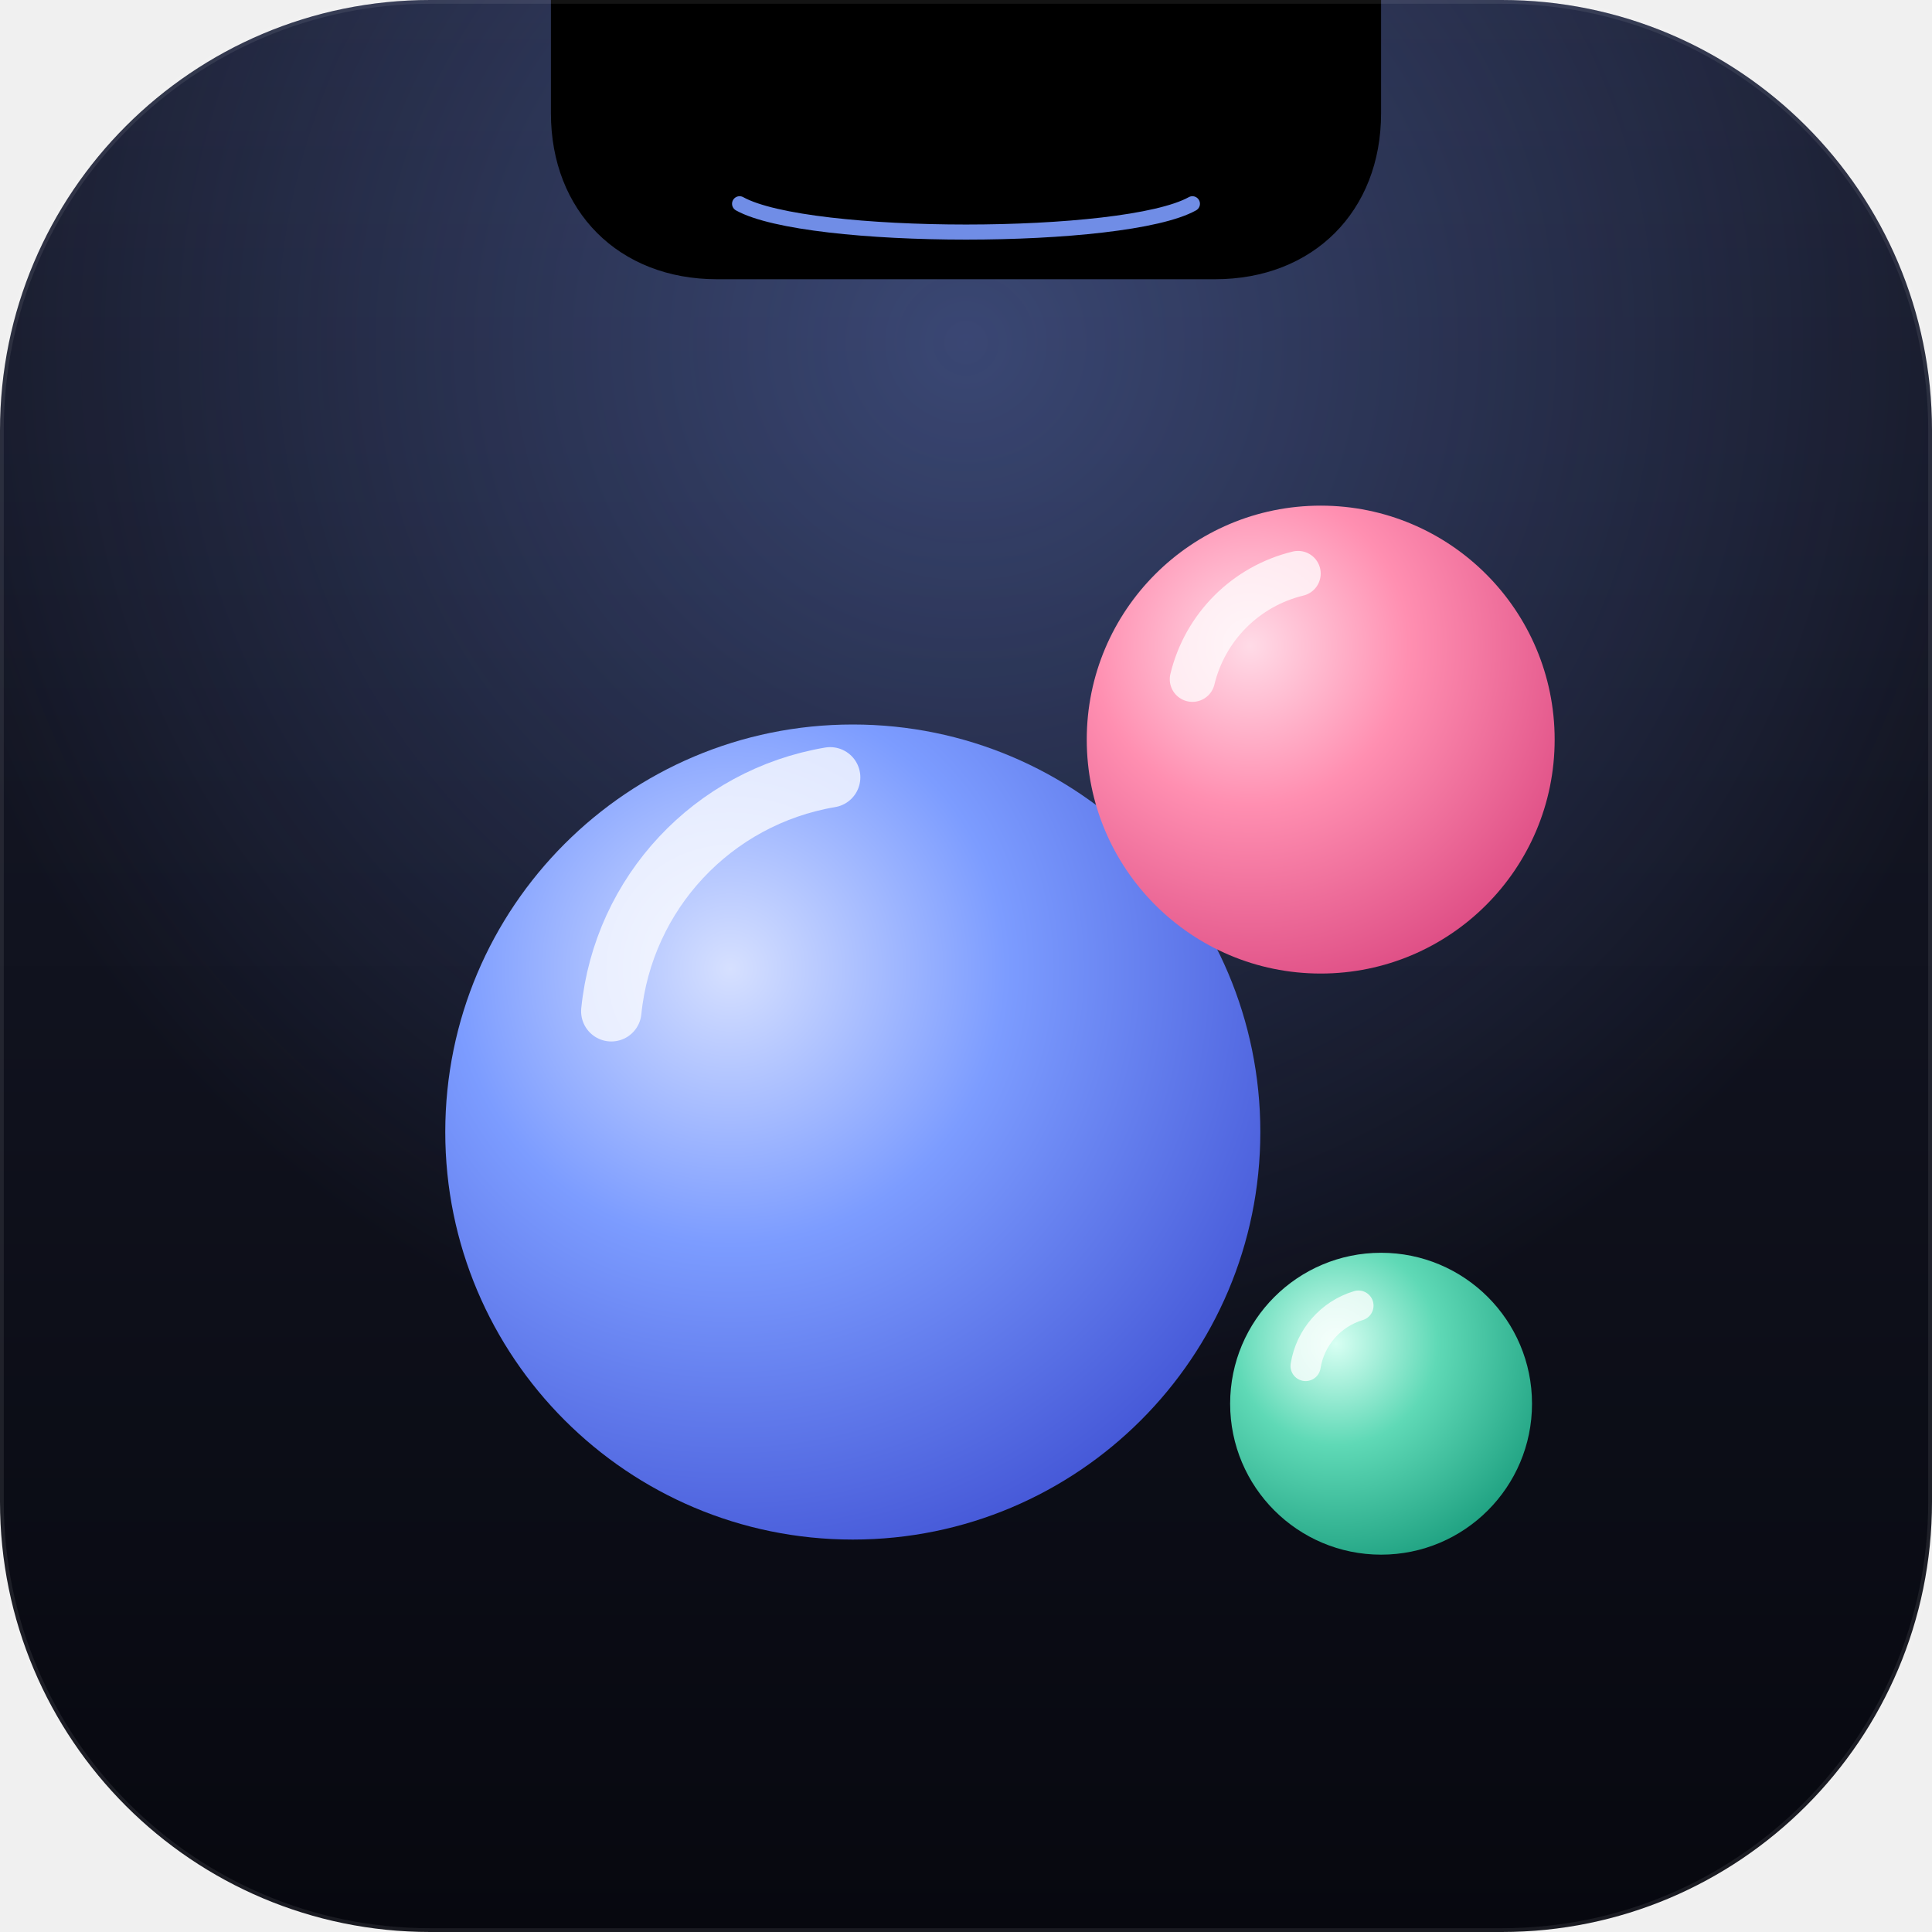
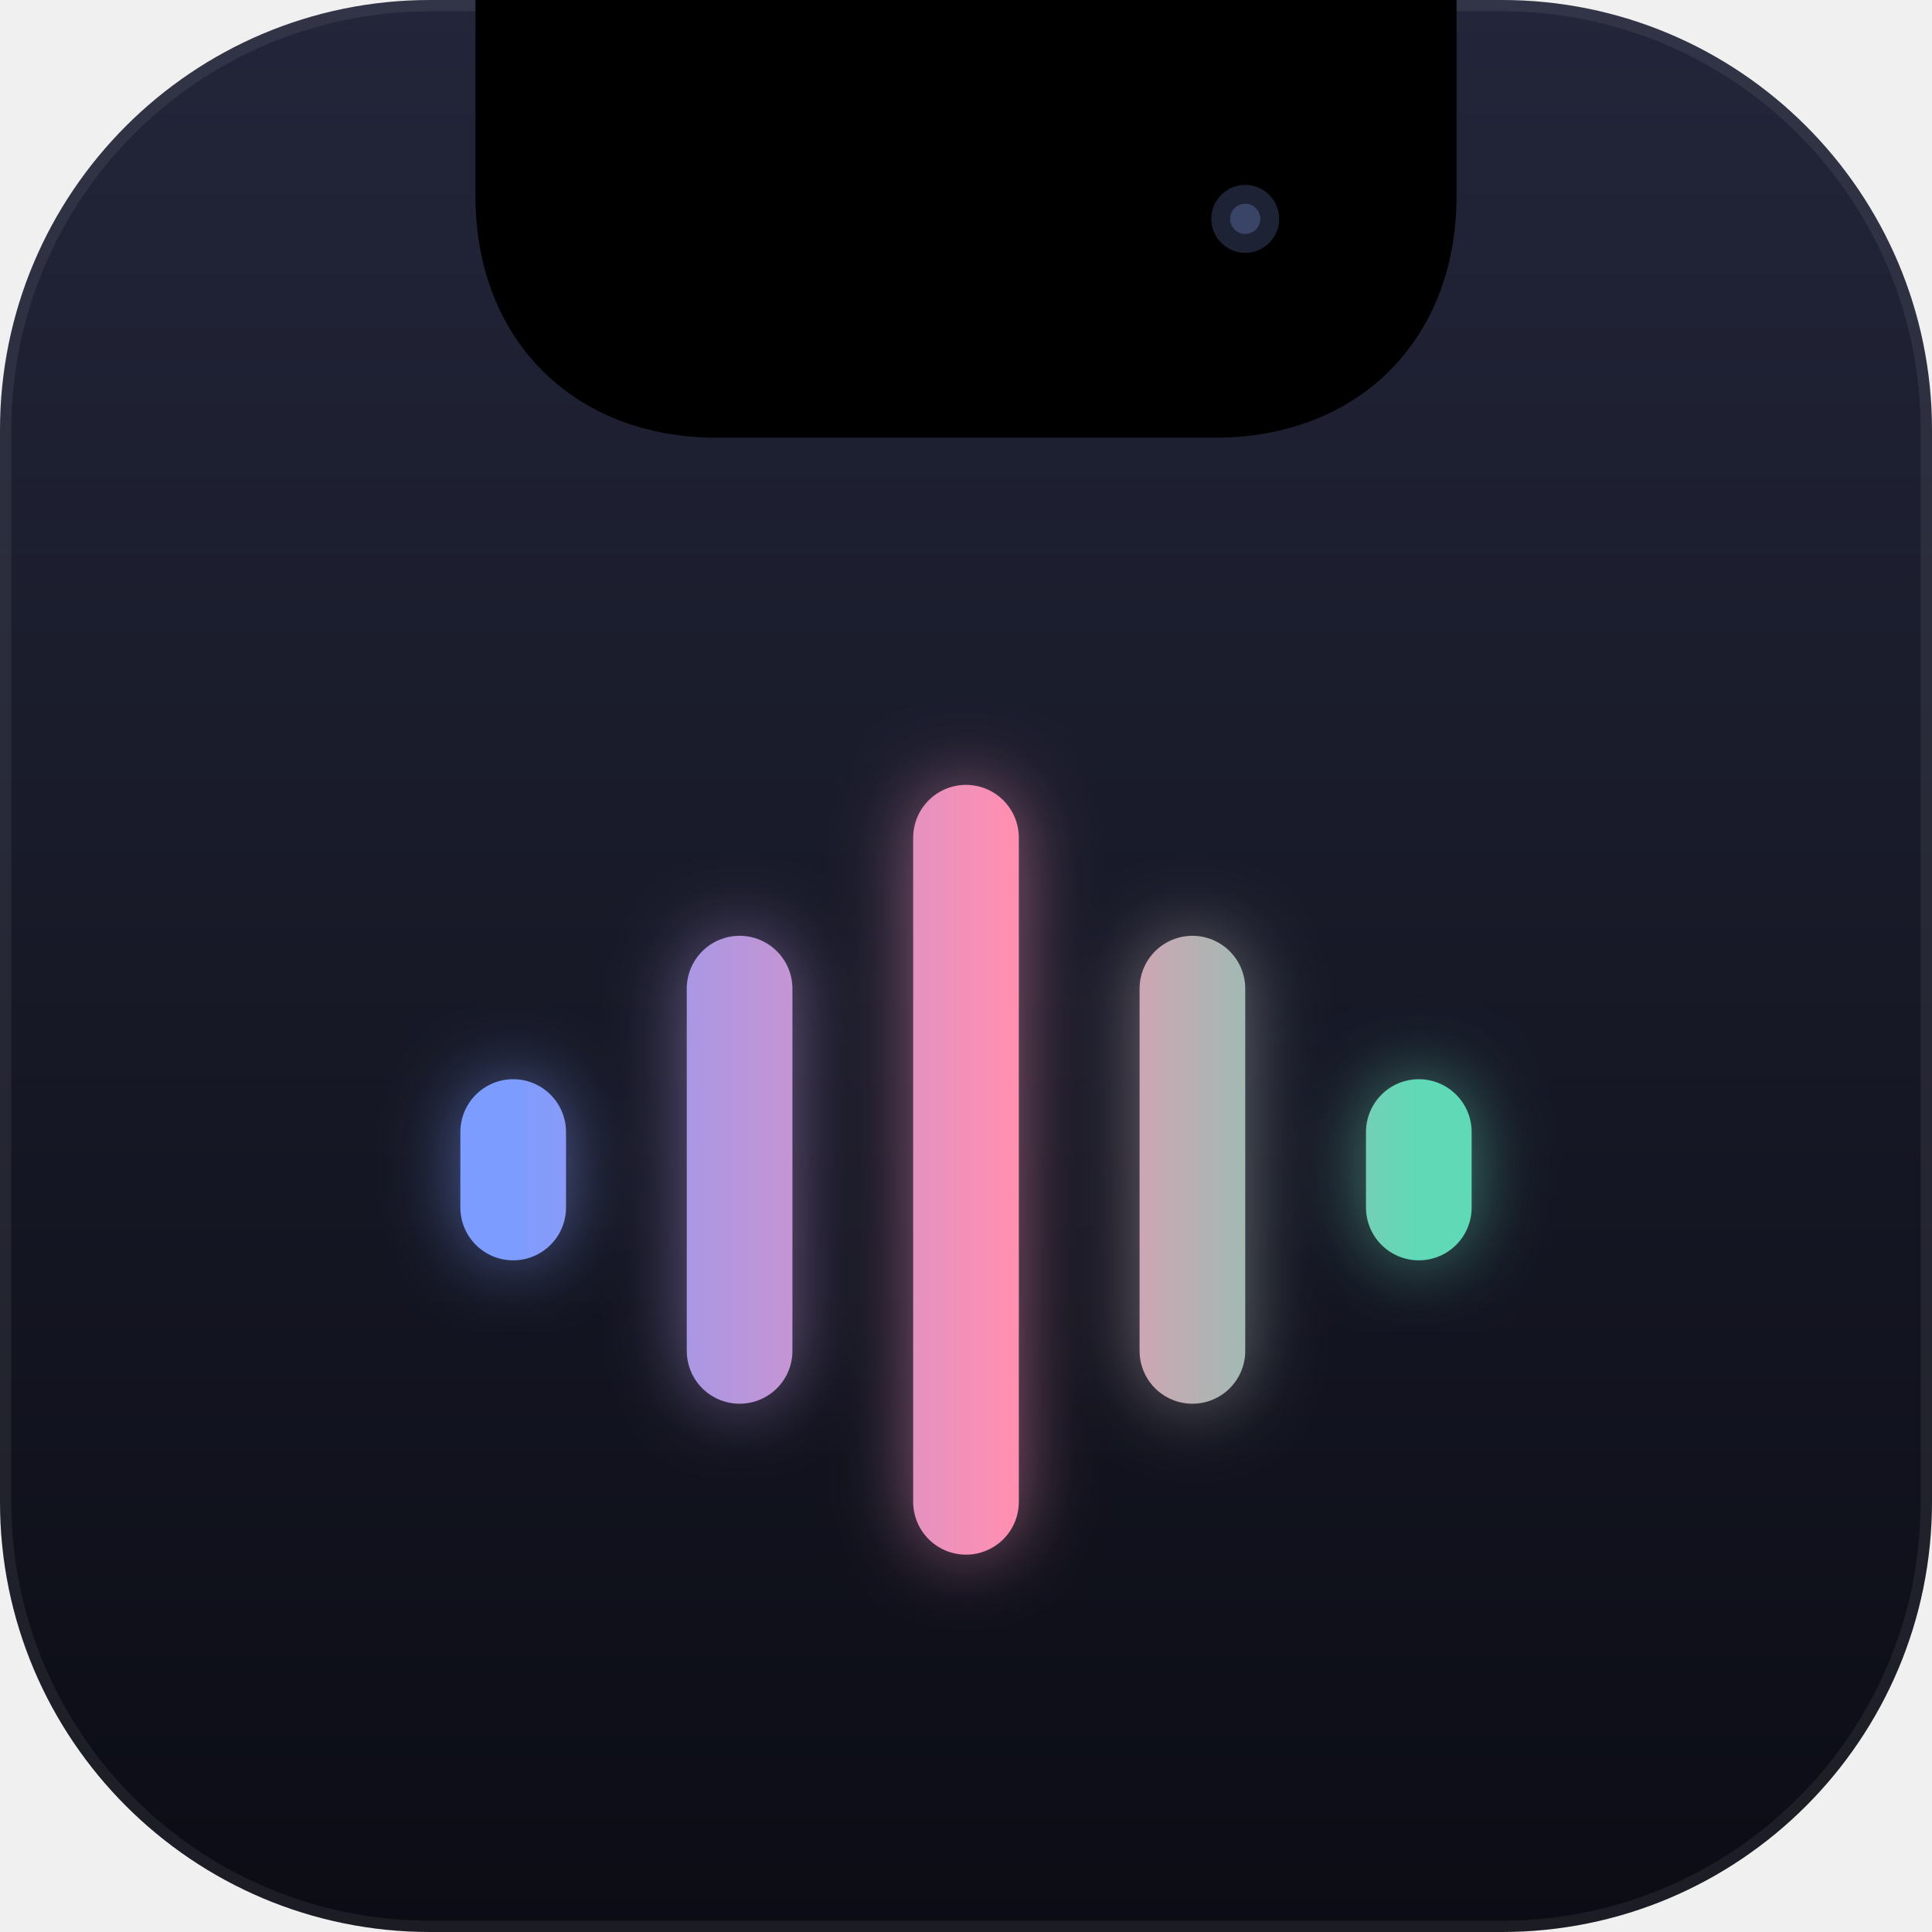
<svg xmlns="http://www.w3.org/2000/svg" viewBox="0 0 512 512">
  <defs>
    <linearGradient id="bg" x1="0" y1="0" x2="0" y2="1">
-       <stop offset="0" stop-color="#1a1d2e" />
-       <stop offset="1" stop-color="#07080f" />
+       <stop offset="0" stop-color="#23263a" />
+       <stop offset="1" stop-color="#0b0c14" />
    </linearGradient>
-     <radialGradient id="a1" cx=".35" cy=".3" r=".75">
-       <stop offset="0" stop-color="#d6e0ff" />
-       <stop offset=".45" stop-color="#7c9cff" />
-       <stop offset="1" stop-color="#4659d8" />
-     </radialGradient>
-     <radialGradient id="a2" cx=".35" cy=".3" r=".75">
-       <stop offset="0" stop-color="#ffdbe7" />
-       <stop offset=".45" stop-color="#ff8fb1" />
-       <stop offset="1" stop-color="#df4f86" />
-     </radialGradient>
-     <radialGradient id="a3" cx=".35" cy=".3" r=".75">
-       <stop offset="0" stop-color="#d8fff3" />
-       <stop offset=".45" stop-color="#5fd9b6" />
-       <stop offset="1" stop-color="#21a383" />
-     </radialGradient>
-     <radialGradient id="halo" cx=".5" cy=".18" r=".55">
-       <stop offset="0" stop-color="#7c9cff" stop-opacity=".35" />
-       <stop offset="1" stop-color="#7c9cff" stop-opacity="0" />
-     </radialGradient>
-     <filter id="sh" x="-20%" y="-20%" width="140%" height="140%">
-       <feDropShadow dx="0" dy="6" stdDeviation="8" flood-color="#000" flood-opacity=".45" />
+     <linearGradient id="w" x1="0" y1="0" x2="1" y2="0">
+       <stop offset="0" stop-color="#7c9cff" />
+       <stop offset=".55" stop-color="#ff8fb1" />
+       <stop offset="1" stop-color="#5fd9b6" />
+     </linearGradient>
+     <filter id="g" x="-30%" y="-80%" width="160%" height="260%">
+       <feGaussianBlur stdDeviation="10" />
    </filter>
-     <clipPath id="c">
-       <rect width="512" height="512" rx="114" />
-     </clipPath>
  </defs>
-   <g>
-     <g>
-       <rect width="512" height="512" rx="114" fill="url(#bg)" />
+   <rect width="512" height="512" rx="114" fill="url(#bg)" />
+   <rect x="1.5" y="1.5" width="509" height="509" rx="112.5" fill="none" stroke="#fff" stroke-opacity=".07" stroke-width="3" />
+   <path d="M126 0h260v52c0 38-26 64-64 64H190c-38 0-64-26-64-64z" fill="#000" />
+   <circle cx="330" cy="58" r="9" fill="#1d2234" />
+   <circle cx="330" cy="58" r="4" fill="#3a4466" />
+   <g stroke="url(#w)" stroke-width="28" stroke-linecap="round">
+     <g filter="url(#g)" opacity=".55">
+       <path d="M136 300v20M196 262v96M256 222v176M316 262v96M376 300v20" />
    </g>
-     <g clip-path="url(#c)">
-       <rect width="512" height="512" fill="url(#halo)" />
-       <path d="M146 0h220v30c0 26-18 44-44 44H190c-26 0-44-18-44-44z" fill="#000" />
-       <path d="M150 0h212" stroke="#7c9cff" stroke-opacity=".0" stroke-width="2" />
-       <path d="M196 54c18 10 102 10 120 0" fill="none" stroke="#7c9cff" stroke-width="4" stroke-linecap="round" opacity=".9" />
-       <circle cx="226" cy="300" r="108" fill="url(#a1)" />
-       <path d="M162 268a70 70 0 0 1 58-62" fill="none" stroke="#fff" stroke-width="16" stroke-linecap="round" opacity=".75" />
-       <circle cx="350" cy="196" r="62" fill="url(#a2)" />
-       <path d="M316 180a38 38 0 0 1 28-28" fill="none" stroke="#fff" stroke-width="12" stroke-linecap="round" opacity=".75" />
-       <circle cx="366" cy="372" r="40" fill="url(#a3)" />
-       <path d="M346 362a20 20 0 0 1 14-16" fill="none" stroke="#fff" stroke-width="8" stroke-linecap="round" opacity=".75" />
-     </g>
-     <rect width="512" height="512" rx="114" fill="none" stroke="#fff" stroke-opacity=".08" stroke-width="2" />
+     <path d="M136 300v20M196 262v96M256 222v176M316 262v96M376 300v20" />
  </g>
</svg>
